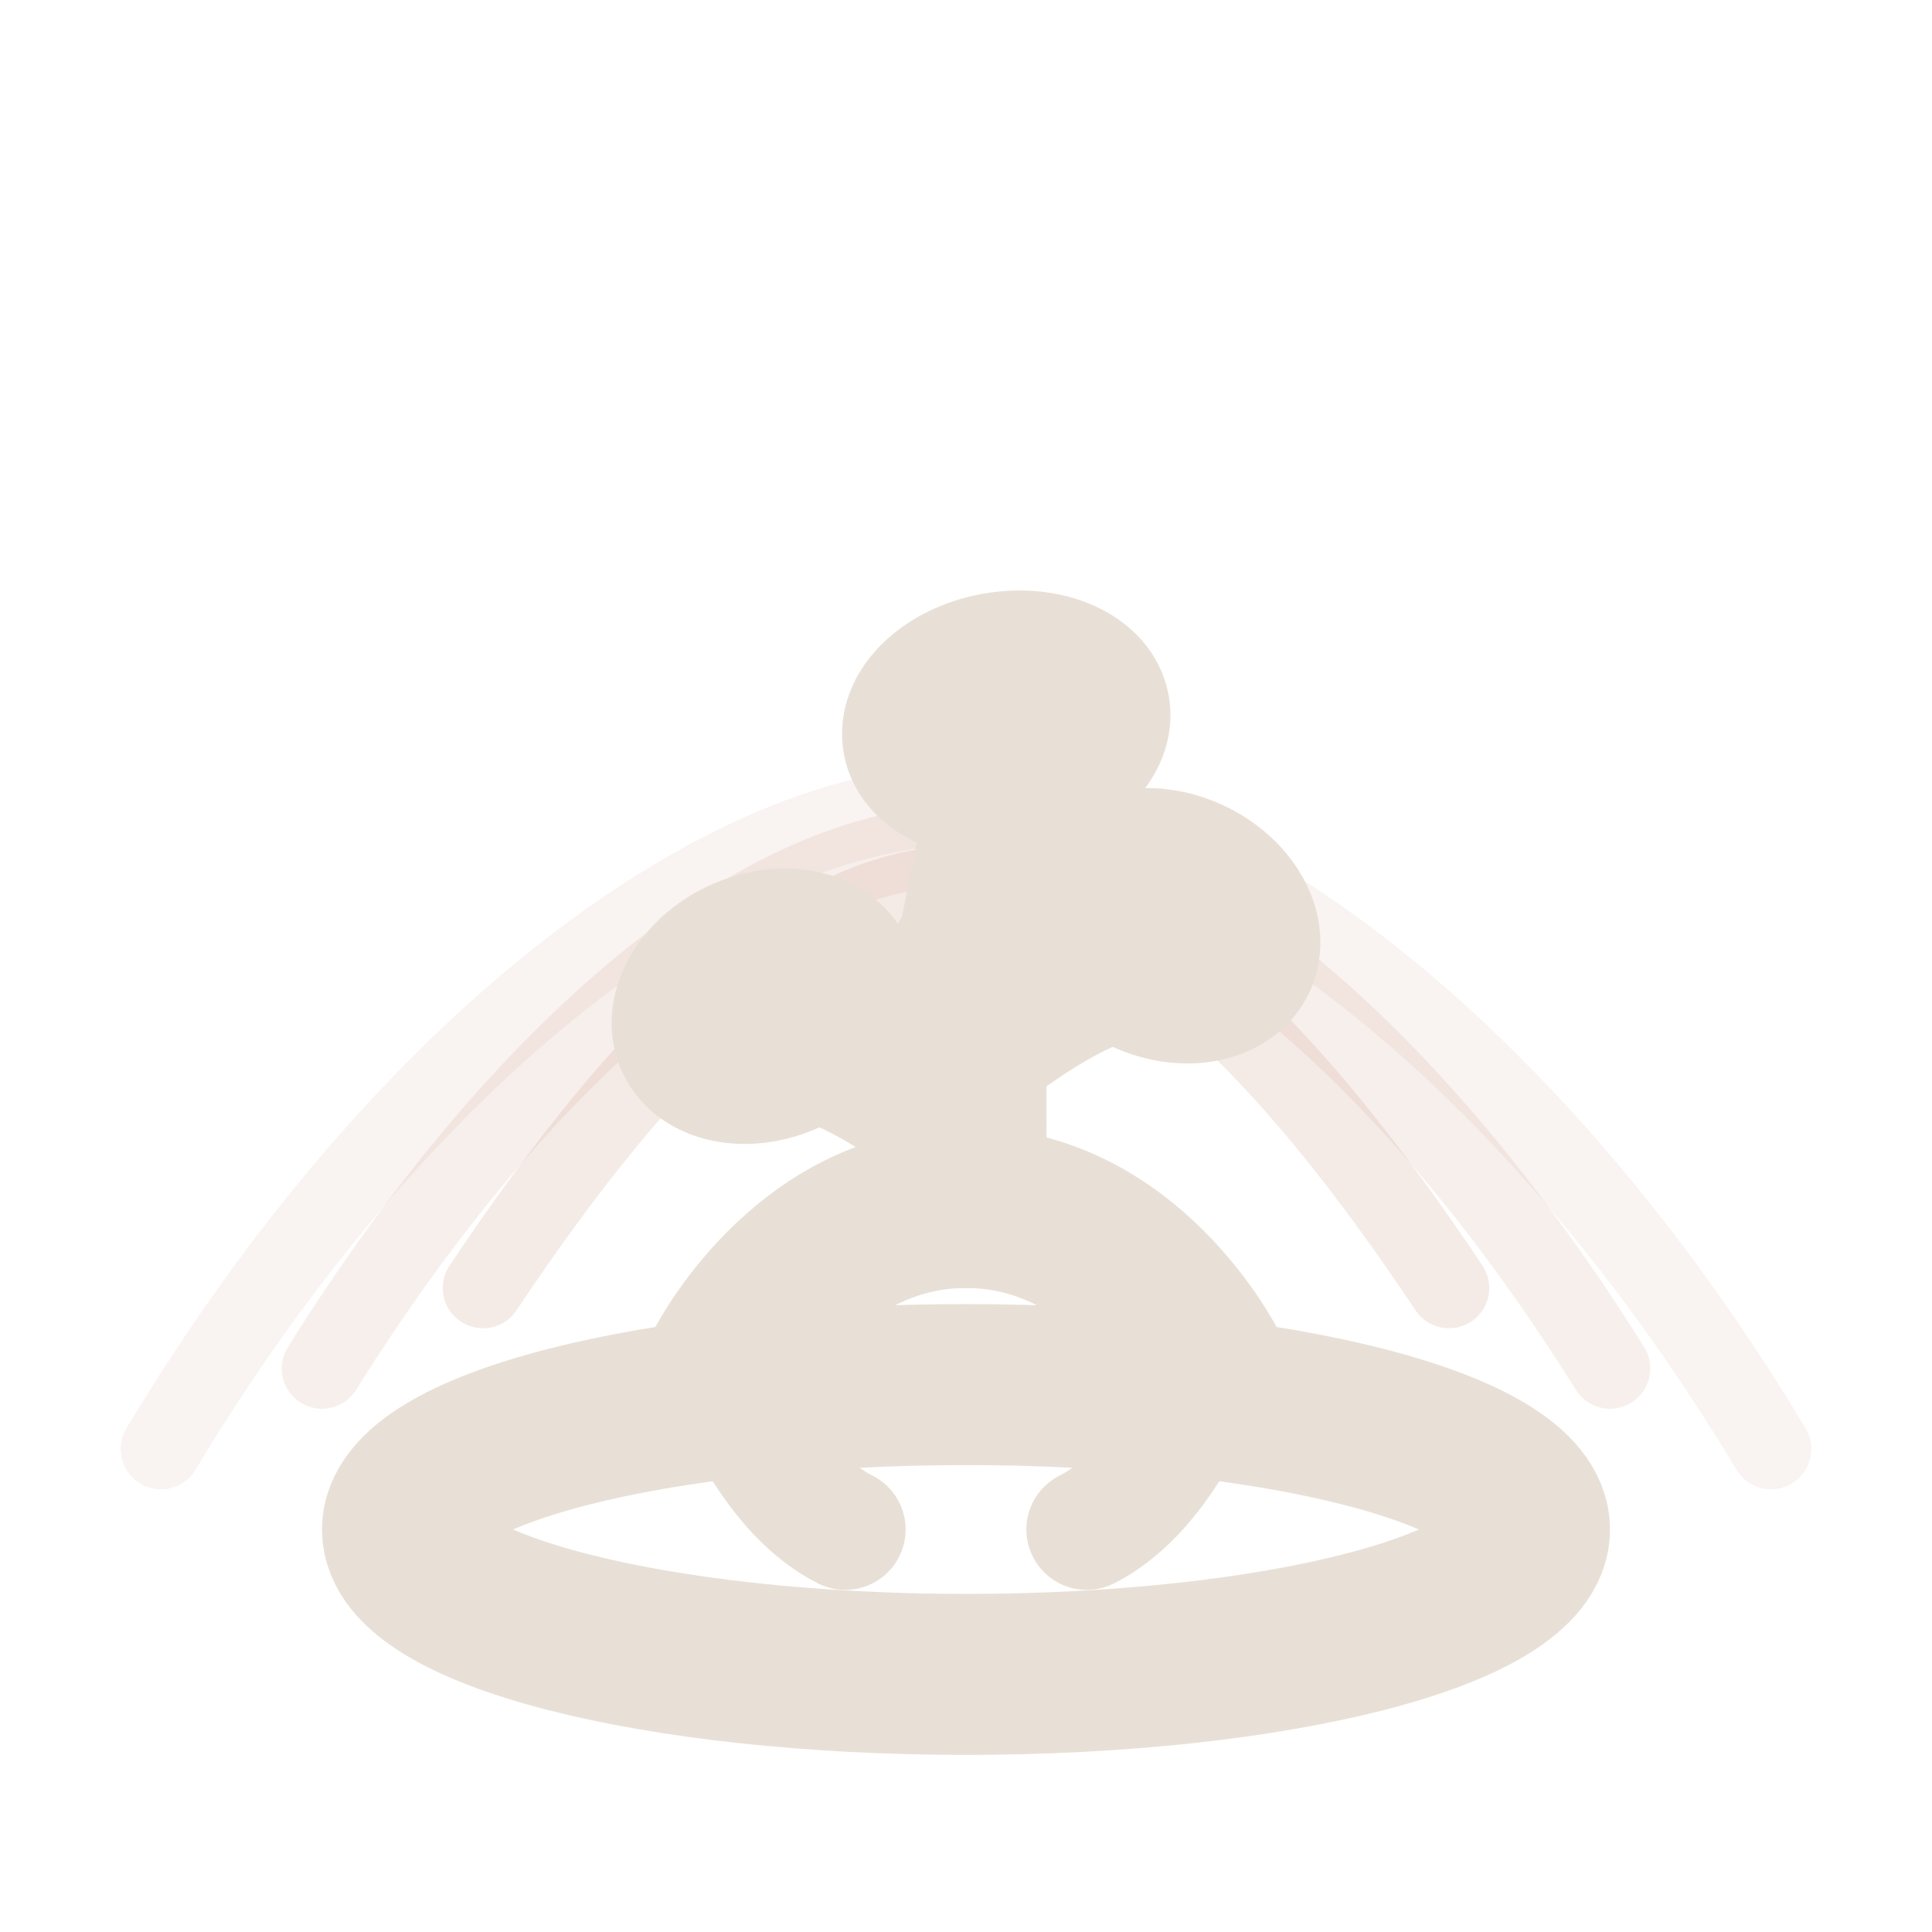
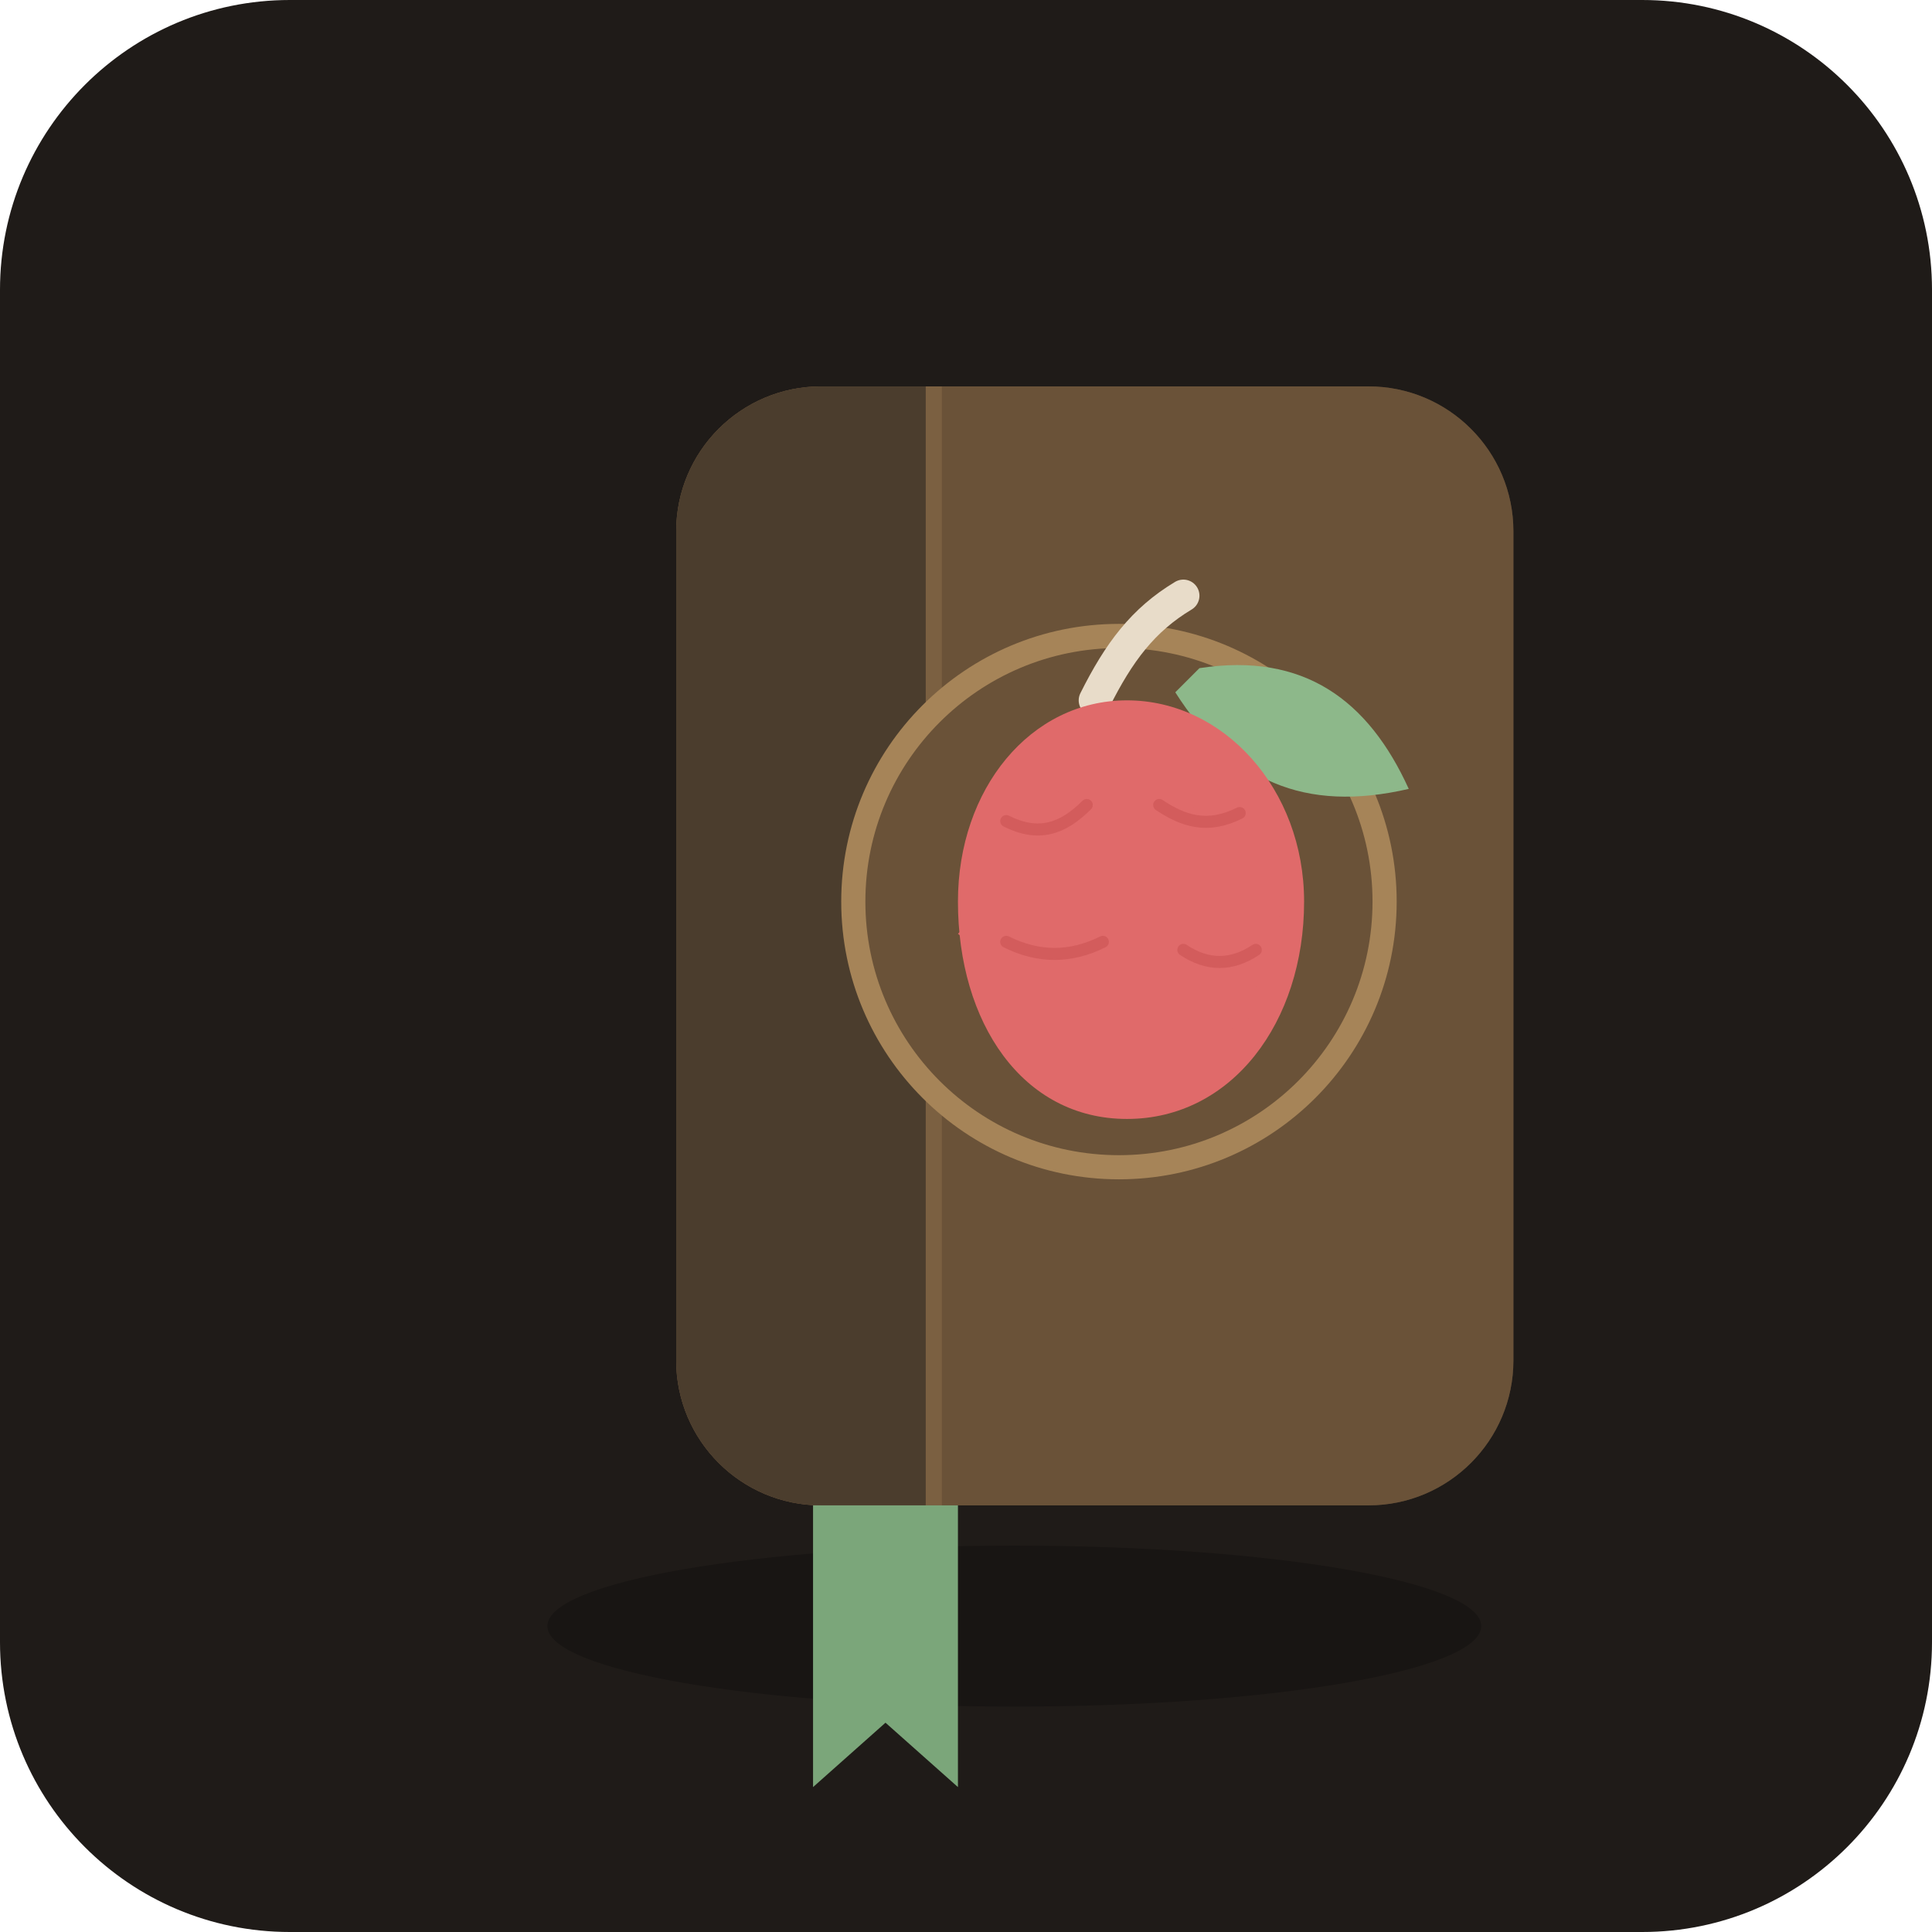
- <svg xmlns="http://www.w3.org/2000/svg" width="800px" height="800px" viewBox="0 0 24 24" fill="none">
-   <path d="M2 18c3-5 7-8 10-8s7 3 10 8" stroke="#CA9A84" stroke-width="1" stroke-linecap="round" opacity="0.12" />
-   <path d="M4 17c2.5-4 5.5-6.5 8-6.5s5.5 2.5 8 6.5" stroke="#CA9A84" stroke-width="1" stroke-linecap="round" opacity="0.16" />
-   <path d="M6 16c2-3 4-5 6-5s4 2 6 5" stroke="#CA9A84" stroke-width="1" stroke-linecap="round" opacity="0.2" />
-   <ellipse cx="12" cy="19" rx="7" ry="1.8" stroke="#E8E0D6" stroke-width="2" stroke-linecap="round" />
-   <path d="M9 17c0 0 1-2 3-2s3 2 3 2" stroke="#E8E0D6" stroke-width="2" stroke-linecap="round" />
-   <path d="M9 17c0 0 0.5 1.5 1.5 2" stroke="#E8E0D6" stroke-width="1.5" stroke-linecap="round" />
-   <path d="M15 17c0 0-0.5 1.5-1.5 2" stroke="#E8E0D6" stroke-width="1.5" stroke-linecap="round" />
-   <path d="M12 15v-3" stroke="#E8E0D6" stroke-width="2" stroke-linecap="round" />
-   <path d="M12 14c0 0-1.8-1.5-2.5-1" stroke="#E8E0D6" stroke-width="2" stroke-linecap="round" />
-   <path d="M12 13c0 0 1.8-1.5 2.5-1" stroke="#E8E0D6" stroke-width="2" stroke-linecap="round" />
-   <ellipse cx="9.5" cy="12.5" rx="1.2" ry="0.9" stroke="#E8E0D6" stroke-width="1.5" transform="rotate(-25 9.5 12.5)" />
-   <ellipse cx="14.5" cy="11.5" rx="1.2" ry="0.9" stroke="#E8E0D6" stroke-width="1.5" transform="rotate(25 14.5 11.5)" />
-   <path d="M12 12l0.5-2.5" stroke="#E8E0D6" stroke-width="1.8" stroke-linecap="round" />
-   <ellipse cx="12.5" cy="9" rx="1.3" ry="0.9" stroke="#E8E0D6" stroke-width="1.5" transform="rotate(-10 12.5 9)" />
+ <svg xmlns="http://www.w3.org/2000/svg" viewBox="0 0 240 240" fill="none">
+   <rect width="240" height="240" rx="36" fill="#1F1B18" />
+   <ellipse cx="126" cy="202" rx="58" ry="10" fill="#000000" opacity=".22" />
+   <path d="M84 66c0-9.94 8.06-18 18-18h68c9.94 0 18 8.06 18 18v103c0 9.94-8.06 18-18 18H102c-9.94 0-18-8.06-18-18V66Z" fill="#4B3D2D" />
+   <path d="M102 48h68c9.94 0 18 8.06 18 18v103c0 9.94-8.06 18-18 18h-68c-9.94 0-18-8.06-18-18V66c0-9.94 8.06-18 18-18Z" fill="#6A5238" />
+   <path d="M84 66c0-9.94 8.06-18 18-18h14v139h-14c-9.94 0-18-8.06-18-18V66Z" fill="#4B3D2D" />
+   <path d="M116 48v139" stroke="#7B6041" stroke-width="2" />
+   <path d="M101 187h18v35l-9-8-9 8v-35Z" fill="#7BA67A" />
+   <circle cx="139" cy="112" r="33" fill="#6A5238" stroke="#A68458" stroke-width="3" />
+   <path d="M136 87c3-6 6-10 11-13" stroke="#E8DCC9" stroke-width="4" stroke-linecap="round" />
+   <path d="M149 83c13-2 21 4 26 15-13 3-22-1-29-12 1-1 2-2 3-3Z" fill="#8DB88A" />
+   <path d="M119 112c0-14 9-25 21-25s22 11 22 25c0 15-9 27-22 27s-21-12-21-27Z" fill="#E06A6A" />
+   <path d="M122 100c4 2 6 1 9-2 4 3 7 3 11 0 4 3 7 3 11 1 2 4 4 6 8 8-3 4-3 7 0 11-4 2-6 5-6 10-5-1-8 0-10 5-4-3-8-3-12 0-2-5-5-7-10-6 1-5 0-8-4-11 4-4 5-8 3-16Z" fill="#E06A6A" />
+   <path d="M125 102c4 2 7 1 10-2m9 0c3 2 6 3 10 1m-29 16c4 2 8 2 12 0m10 1c3 2 6 2 9 0" stroke="#C95151" stroke-width="1.5" stroke-linecap="round" opacity=".55" />
</svg>
